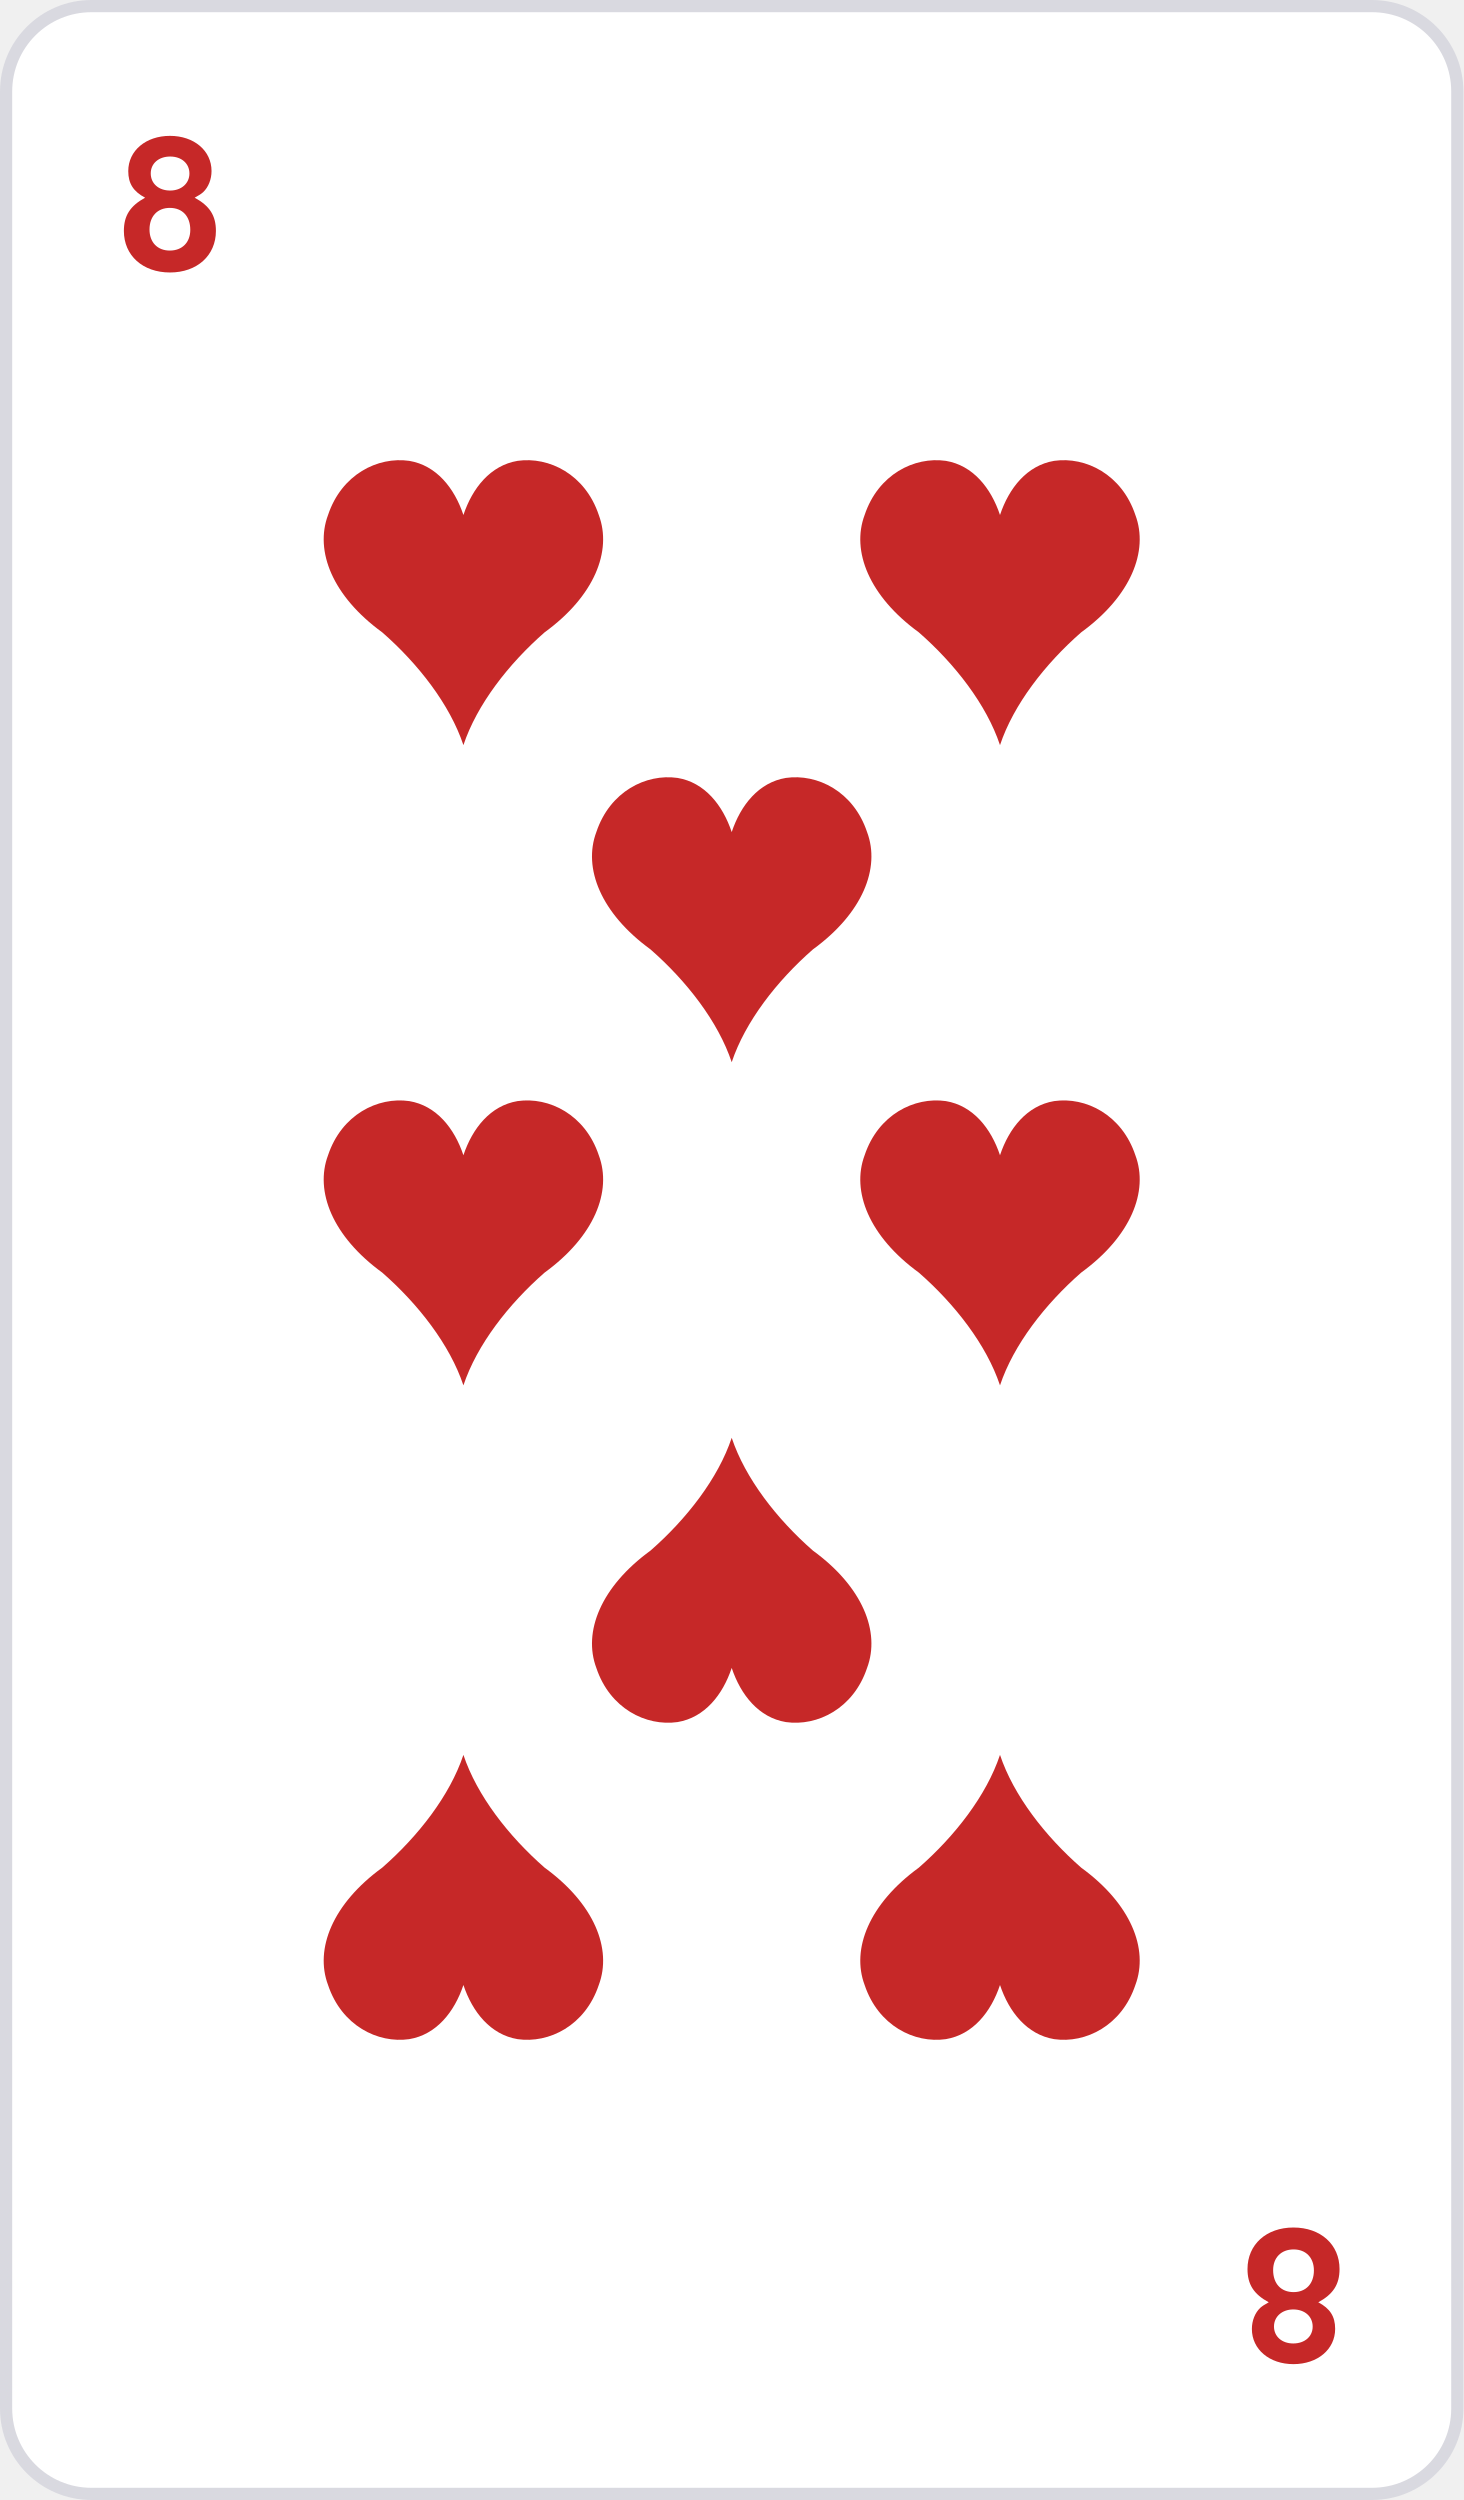
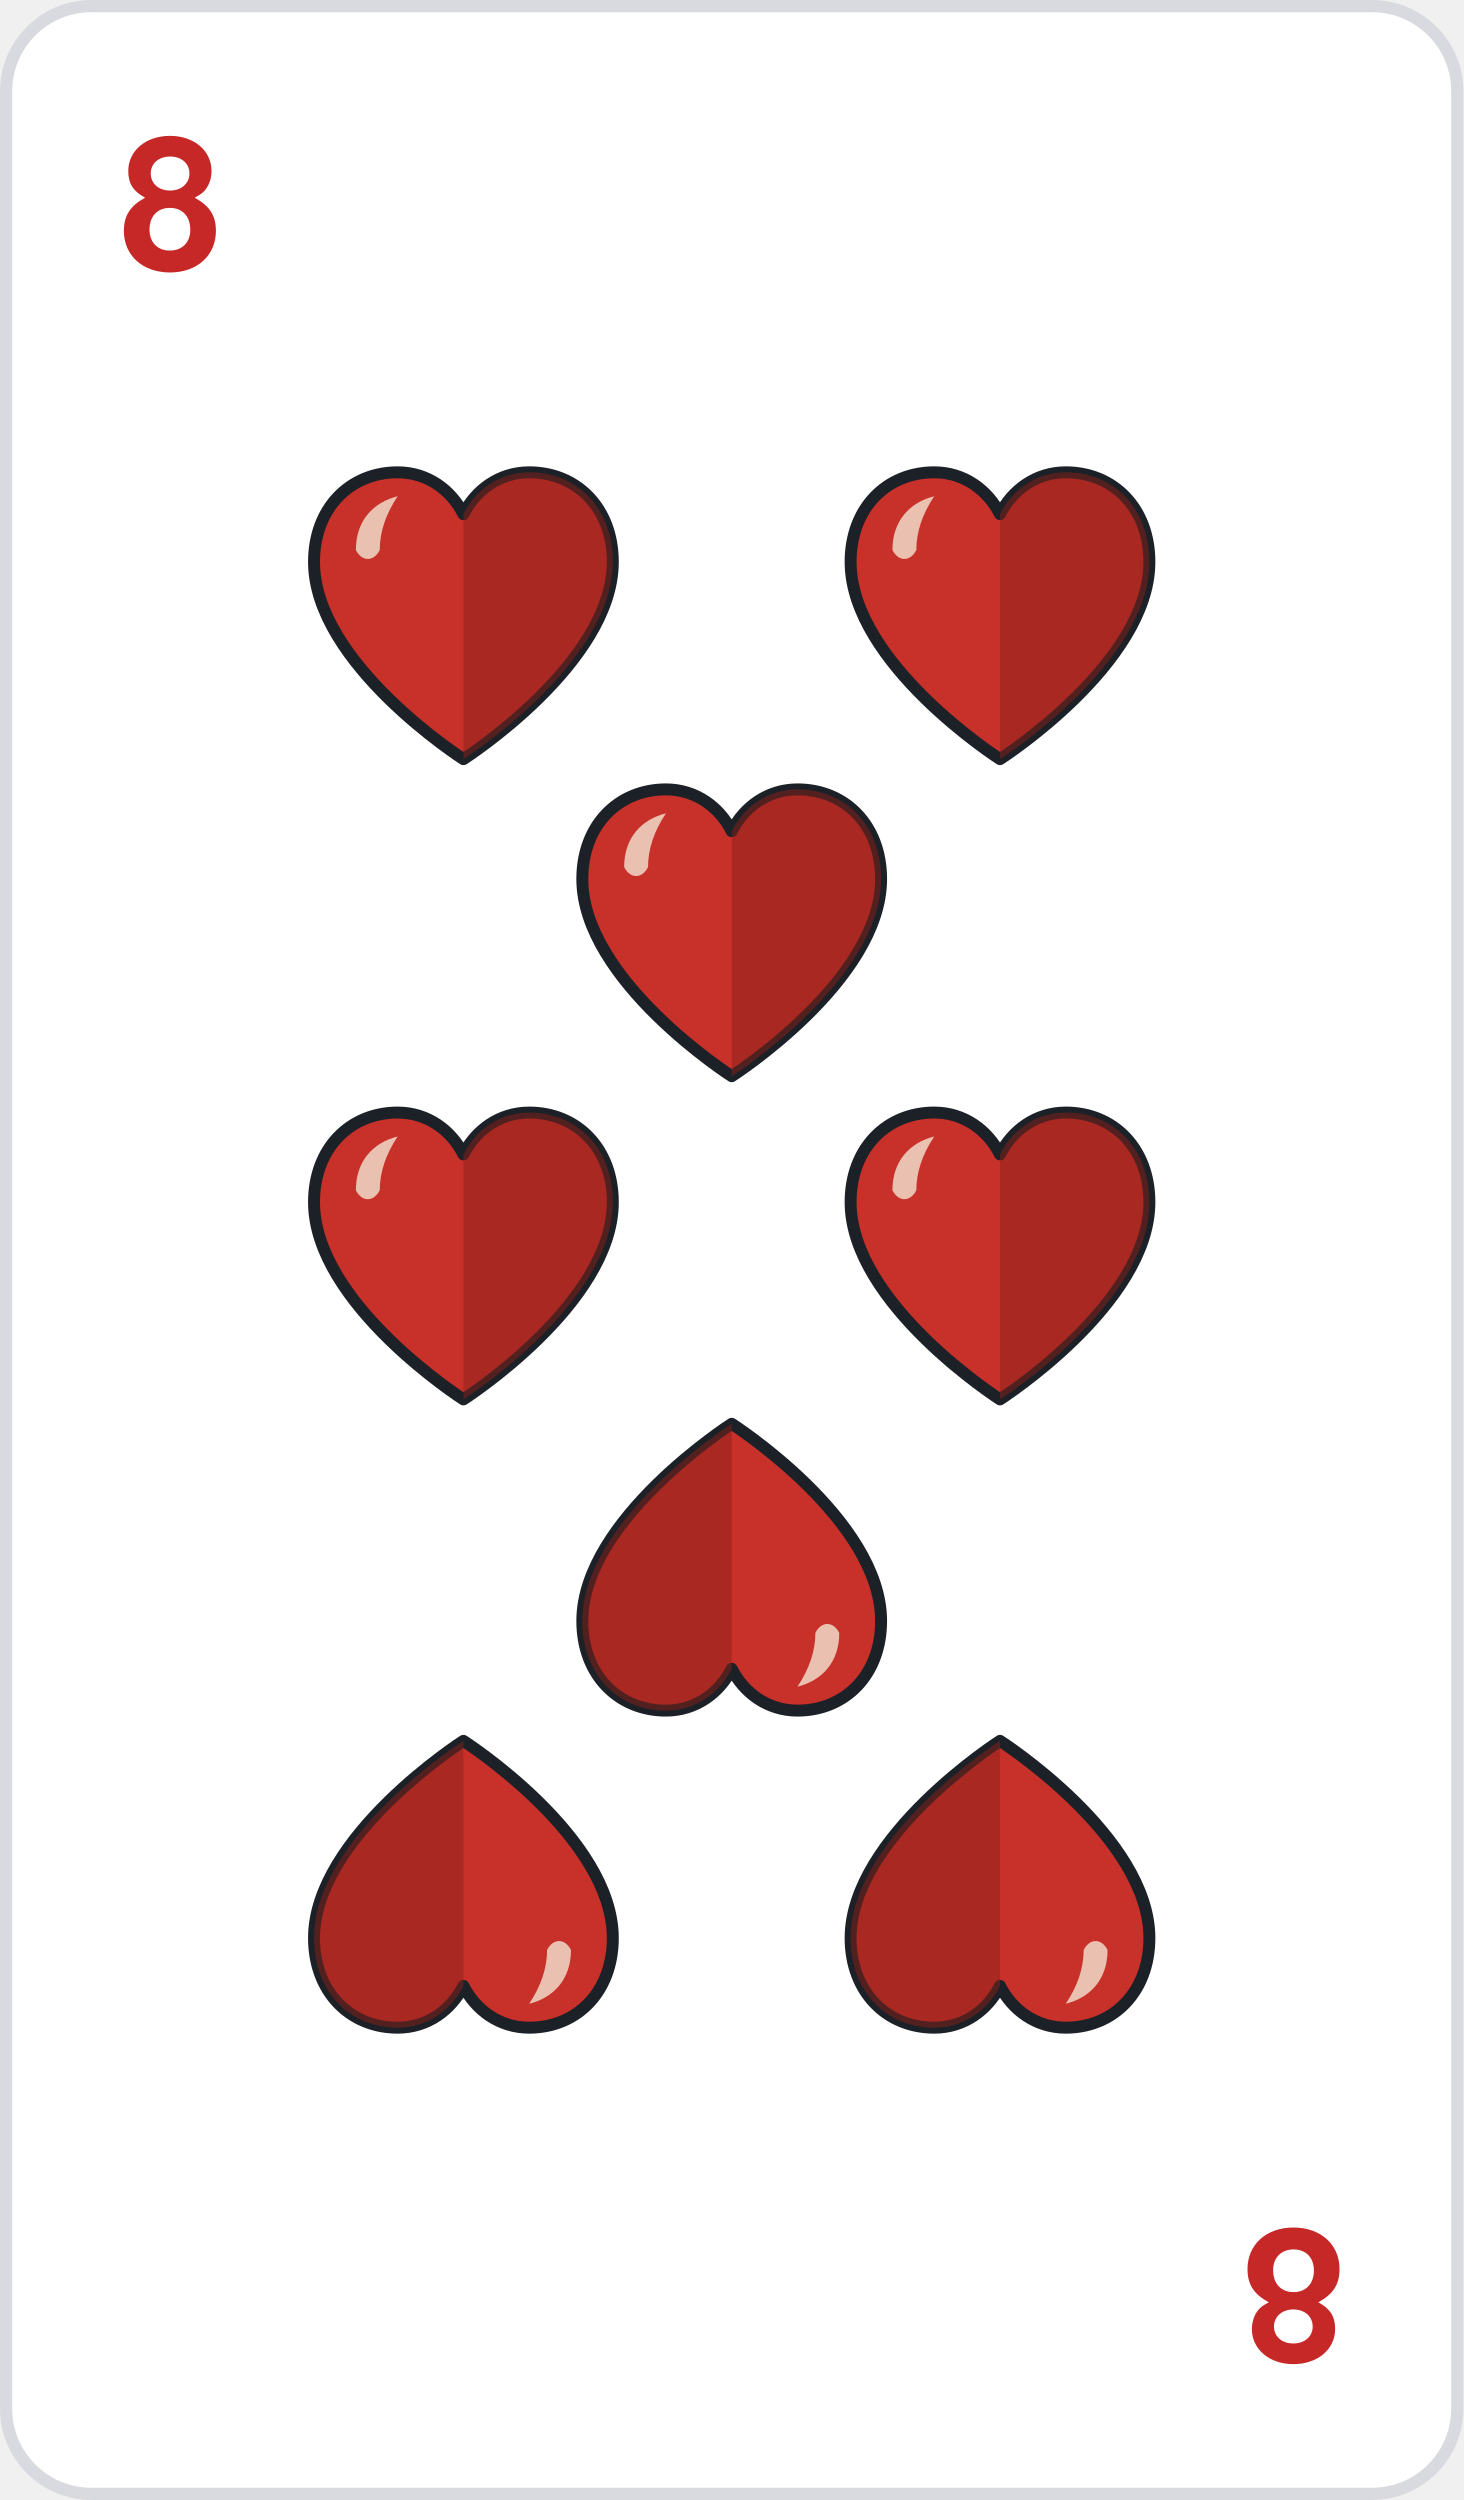
<svg xmlns="http://www.w3.org/2000/svg" viewBox="0 0 240 410" width="240" height="410">
  <rect x="1" y="1" width="238" height="408" rx="14" fill="#ffffff" stroke="#d9d9e0" stroke-width="2" />
  <g>
    <text x="28" y="44" text-anchor="middle" font-family="-apple-system, 'Segoe UI', Helvetica, Arial, sans-serif" font-size="30" font-weight="700" fill="#c62828">8</text>
  </g>
  <g transform="rotate(180 120 205)">
    <text x="28" y="44" text-anchor="middle" font-family="-apple-system, 'Segoe UI', Helvetica, Arial, sans-serif" font-size="30" font-weight="700" fill="#c62828">8</text>
  </g>
-   <g transform="translate(76 100) scale(0.74)">
-     <path d="M0 30 C-3 21 -10 12 -18 5 C-29 -3 -33 -13 -30 -21 C-27 -30 -19 -34 -12 -33 C-6 -32 -2 -27 0 -21 C2 -27 6 -32 12 -33 C19 -34 27 -30 30 -21 C33 -13 29 -3 18 5 C10 12 3 21 0 30 Z" fill="#c62828" />
+   <g transform="translate(76 100) scale(0.98)">
+     <g transform="translate(-32 -32)">
+       <path fill="#c8302a" stroke="#1c2127" stroke-width="2" stroke-linejoin="round" d="M32 57S7 41 7 24C7 15 13 9 21 9c5 0 9 3 11 7 2-4 6-7 11-7 8 0 14 6 14 15 0 17-25 33-25 33z" />
+       <path fill="#8a1f1a" d="M32 16c2-4 6-7 11-7 8 0 14 6 14 15 0 17-25 33-25 33z" opacity=".5" />
+       <path fill="#f6f0dc" opacity=".75" d="M14 22c0-5 3-8 7-9-2 3-3 6-3 9-1 2-3 2-4 0z" />
+     </g>
  </g>
-   <g transform="translate(164 100) scale(0.74)">
-     <path d="M0 30 C-3 21 -10 12 -18 5 C-29 -3 -33 -13 -30 -21 C-27 -30 -19 -34 -12 -33 C-6 -32 -2 -27 0 -21 C2 -27 6 -32 12 -33 C19 -34 27 -30 30 -21 C33 -13 29 -3 18 5 C10 12 3 21 0 30 Z" fill="#c62828" />
+   <g transform="translate(164 100) scale(0.98)">
+     <g transform="translate(-32 -32)">
+       <path fill="#c8302a" stroke="#1c2127" stroke-width="2" stroke-linejoin="round" d="M32 57S7 41 7 24C7 15 13 9 21 9c5 0 9 3 11 7 2-4 6-7 11-7 8 0 14 6 14 15 0 17-25 33-25 33z" />
+       <path fill="#8a1f1a" d="M32 16c2-4 6-7 11-7 8 0 14 6 14 15 0 17-25 33-25 33z" opacity=".5" />
+       <path fill="#f6f0dc" opacity=".75" d="M14 22c0-5 3-8 7-9-2 3-3 6-3 9-1 2-3 2-4 0z" />
+     </g>
  </g>
-   <g transform="translate(76 205) scale(0.74)">
-     <path d="M0 30 C-3 21 -10 12 -18 5 C-29 -3 -33 -13 -30 -21 C-27 -30 -19 -34 -12 -33 C-6 -32 -2 -27 0 -21 C2 -27 6 -32 12 -33 C19 -34 27 -30 30 -21 C33 -13 29 -3 18 5 C10 12 3 21 0 30 Z" fill="#c62828" />
+   <g transform="translate(76 205) scale(0.98)">
+     <g transform="translate(-32 -32)">
+       <path fill="#c8302a" stroke="#1c2127" stroke-width="2" stroke-linejoin="round" d="M32 57S7 41 7 24C7 15 13 9 21 9c5 0 9 3 11 7 2-4 6-7 11-7 8 0 14 6 14 15 0 17-25 33-25 33z" />
+       <path fill="#8a1f1a" d="M32 16c2-4 6-7 11-7 8 0 14 6 14 15 0 17-25 33-25 33z" opacity=".5" />
+       <path fill="#f6f0dc" opacity=".75" d="M14 22c0-5 3-8 7-9-2 3-3 6-3 9-1 2-3 2-4 0z" />
+     </g>
  </g>
-   <g transform="translate(164 205) scale(0.74)">
-     <path d="M0 30 C-3 21 -10 12 -18 5 C-29 -3 -33 -13 -30 -21 C-27 -30 -19 -34 -12 -33 C-6 -32 -2 -27 0 -21 C2 -27 6 -32 12 -33 C19 -34 27 -30 30 -21 C33 -13 29 -3 18 5 C10 12 3 21 0 30 Z" fill="#c62828" />
+   <g transform="translate(164 205) scale(0.98)">
+     <g transform="translate(-32 -32)">
+       <path fill="#c8302a" stroke="#1c2127" stroke-width="2" stroke-linejoin="round" d="M32 57S7 41 7 24C7 15 13 9 21 9c5 0 9 3 11 7 2-4 6-7 11-7 8 0 14 6 14 15 0 17-25 33-25 33z" />
+       <path fill="#8a1f1a" d="M32 16c2-4 6-7 11-7 8 0 14 6 14 15 0 17-25 33-25 33z" opacity=".5" />
+       <path fill="#f6f0dc" opacity=".75" d="M14 22c0-5 3-8 7-9-2 3-3 6-3 9-1 2-3 2-4 0z" />
+     </g>
  </g>
-   <g transform="translate(76 310) scale(0.74) rotate(180)">
-     <path d="M0 30 C-3 21 -10 12 -18 5 C-29 -3 -33 -13 -30 -21 C-27 -30 -19 -34 -12 -33 C-6 -32 -2 -27 0 -21 C2 -27 6 -32 12 -33 C19 -34 27 -30 30 -21 C33 -13 29 -3 18 5 C10 12 3 21 0 30 Z" fill="#c62828" />
+   <g transform="translate(76 310) scale(0.98) rotate(180)">
+     <g transform="translate(-32 -32)">
+       <path fill="#c8302a" stroke="#1c2127" stroke-width="2" stroke-linejoin="round" d="M32 57S7 41 7 24C7 15 13 9 21 9c5 0 9 3 11 7 2-4 6-7 11-7 8 0 14 6 14 15 0 17-25 33-25 33z" />
+       <path fill="#8a1f1a" d="M32 16c2-4 6-7 11-7 8 0 14 6 14 15 0 17-25 33-25 33z" opacity=".5" />
+       <path fill="#f6f0dc" opacity=".75" d="M14 22c0-5 3-8 7-9-2 3-3 6-3 9-1 2-3 2-4 0z" />
+     </g>
  </g>
-   <g transform="translate(164 310) scale(0.74) rotate(180)">
-     <path d="M0 30 C-3 21 -10 12 -18 5 C-29 -3 -33 -13 -30 -21 C-27 -30 -19 -34 -12 -33 C-6 -32 -2 -27 0 -21 C2 -27 6 -32 12 -33 C19 -34 27 -30 30 -21 C33 -13 29 -3 18 5 C10 12 3 21 0 30 Z" fill="#c62828" />
+   <g transform="translate(164 310) scale(0.98) rotate(180)">
+     <g transform="translate(-32 -32)">
+       <path fill="#c8302a" stroke="#1c2127" stroke-width="2" stroke-linejoin="round" d="M32 57S7 41 7 24C7 15 13 9 21 9c5 0 9 3 11 7 2-4 6-7 11-7 8 0 14 6 14 15 0 17-25 33-25 33z" />
+       <path fill="#8a1f1a" d="M32 16c2-4 6-7 11-7 8 0 14 6 14 15 0 17-25 33-25 33z" opacity=".5" />
+       <path fill="#f6f0dc" opacity=".75" d="M14 22c0-5 3-8 7-9-2 3-3 6-3 9-1 2-3 2-4 0z" />
+     </g>
  </g>
-   <g transform="translate(120 152) scale(0.74)">
-     <path d="M0 30 C-3 21 -10 12 -18 5 C-29 -3 -33 -13 -30 -21 C-27 -30 -19 -34 -12 -33 C-6 -32 -2 -27 0 -21 C2 -27 6 -32 12 -33 C19 -34 27 -30 30 -21 C33 -13 29 -3 18 5 C10 12 3 21 0 30 Z" fill="#c62828" />
+   <g transform="translate(120 152) scale(0.98)">
+     <g transform="translate(-32 -32)">
+       <path fill="#c8302a" stroke="#1c2127" stroke-width="2" stroke-linejoin="round" d="M32 57S7 41 7 24C7 15 13 9 21 9c5 0 9 3 11 7 2-4 6-7 11-7 8 0 14 6 14 15 0 17-25 33-25 33z" />
+       <path fill="#8a1f1a" d="M32 16c2-4 6-7 11-7 8 0 14 6 14 15 0 17-25 33-25 33z" opacity=".5" />
+       <path fill="#f6f0dc" opacity=".75" d="M14 22c0-5 3-8 7-9-2 3-3 6-3 9-1 2-3 2-4 0z" />
+     </g>
  </g>
-   <g transform="translate(120 258) scale(0.74) rotate(180)">
-     <path d="M0 30 C-3 21 -10 12 -18 5 C-29 -3 -33 -13 -30 -21 C-27 -30 -19 -34 -12 -33 C-6 -32 -2 -27 0 -21 C2 -27 6 -32 12 -33 C19 -34 27 -30 30 -21 C33 -13 29 -3 18 5 C10 12 3 21 0 30 Z" fill="#c62828" />
+   <g transform="translate(120 258) scale(0.98) rotate(180)">
+     <g transform="translate(-32 -32)">
+       <path fill="#c8302a" stroke="#1c2127" stroke-width="2" stroke-linejoin="round" d="M32 57S7 41 7 24C7 15 13 9 21 9c5 0 9 3 11 7 2-4 6-7 11-7 8 0 14 6 14 15 0 17-25 33-25 33z" />
+       <path fill="#8a1f1a" d="M32 16c2-4 6-7 11-7 8 0 14 6 14 15 0 17-25 33-25 33z" opacity=".5" />
+       <path fill="#f6f0dc" opacity=".75" d="M14 22c0-5 3-8 7-9-2 3-3 6-3 9-1 2-3 2-4 0z" />
+     </g>
  </g>
</svg>
